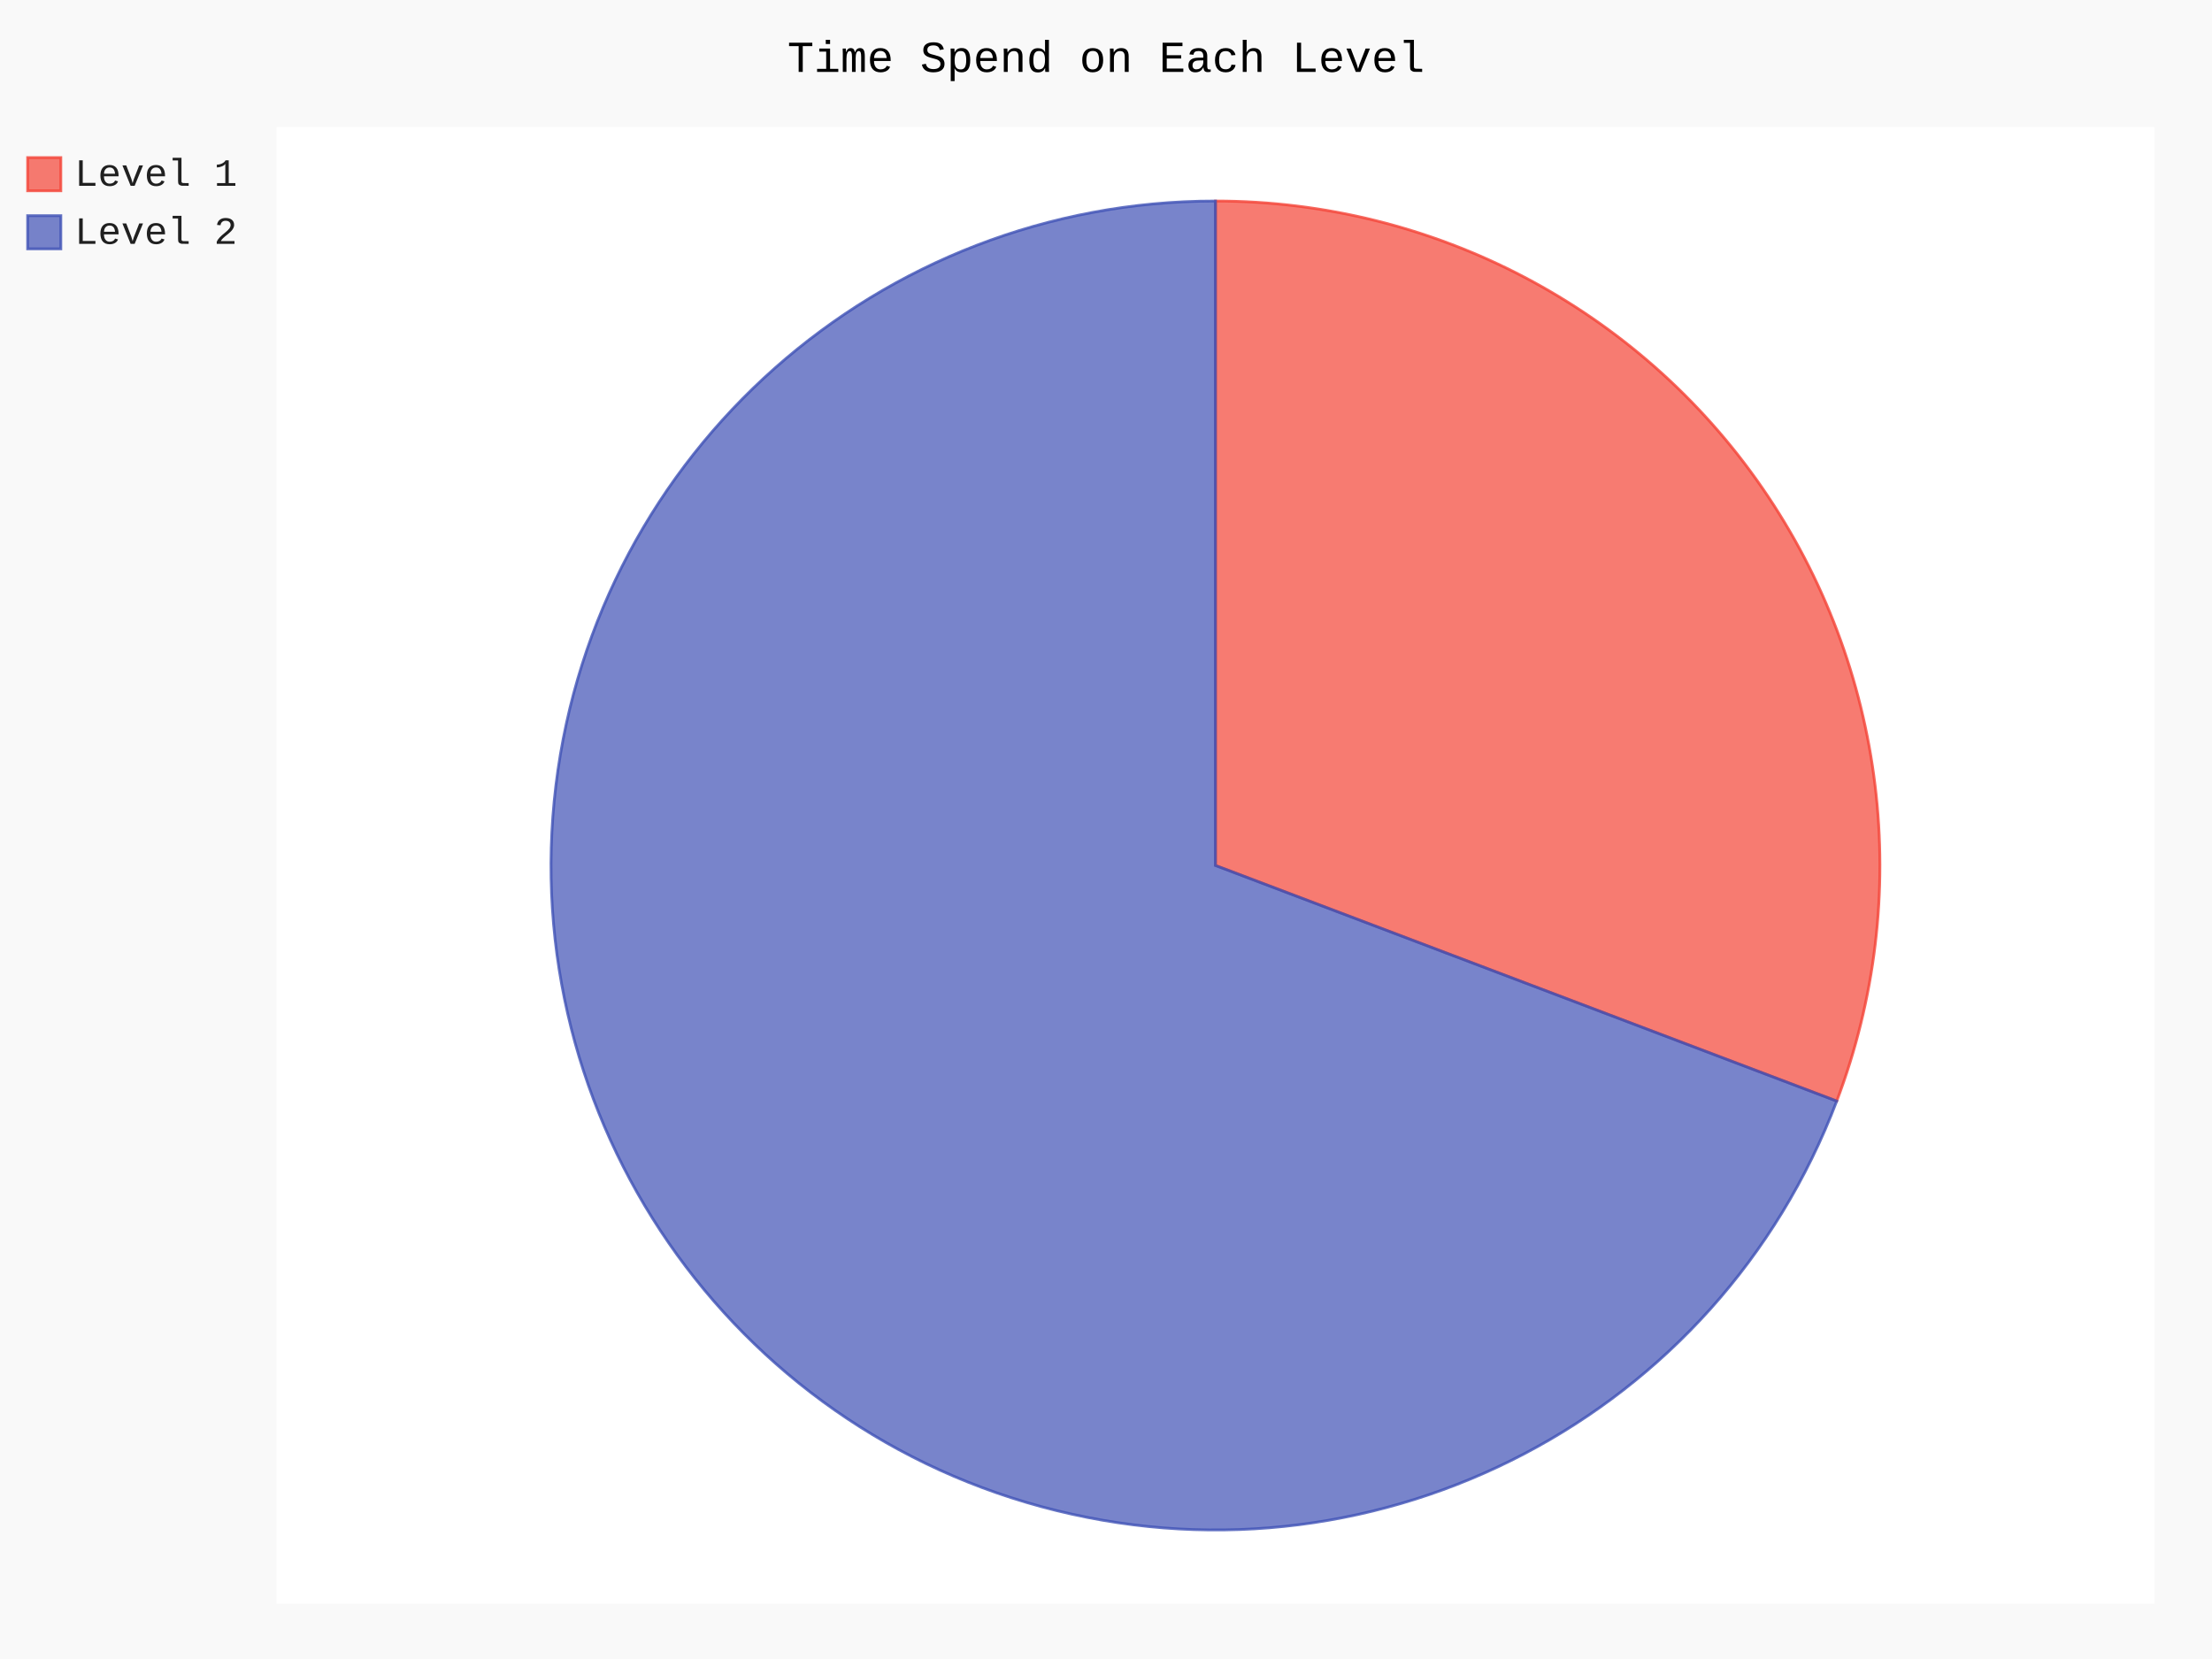
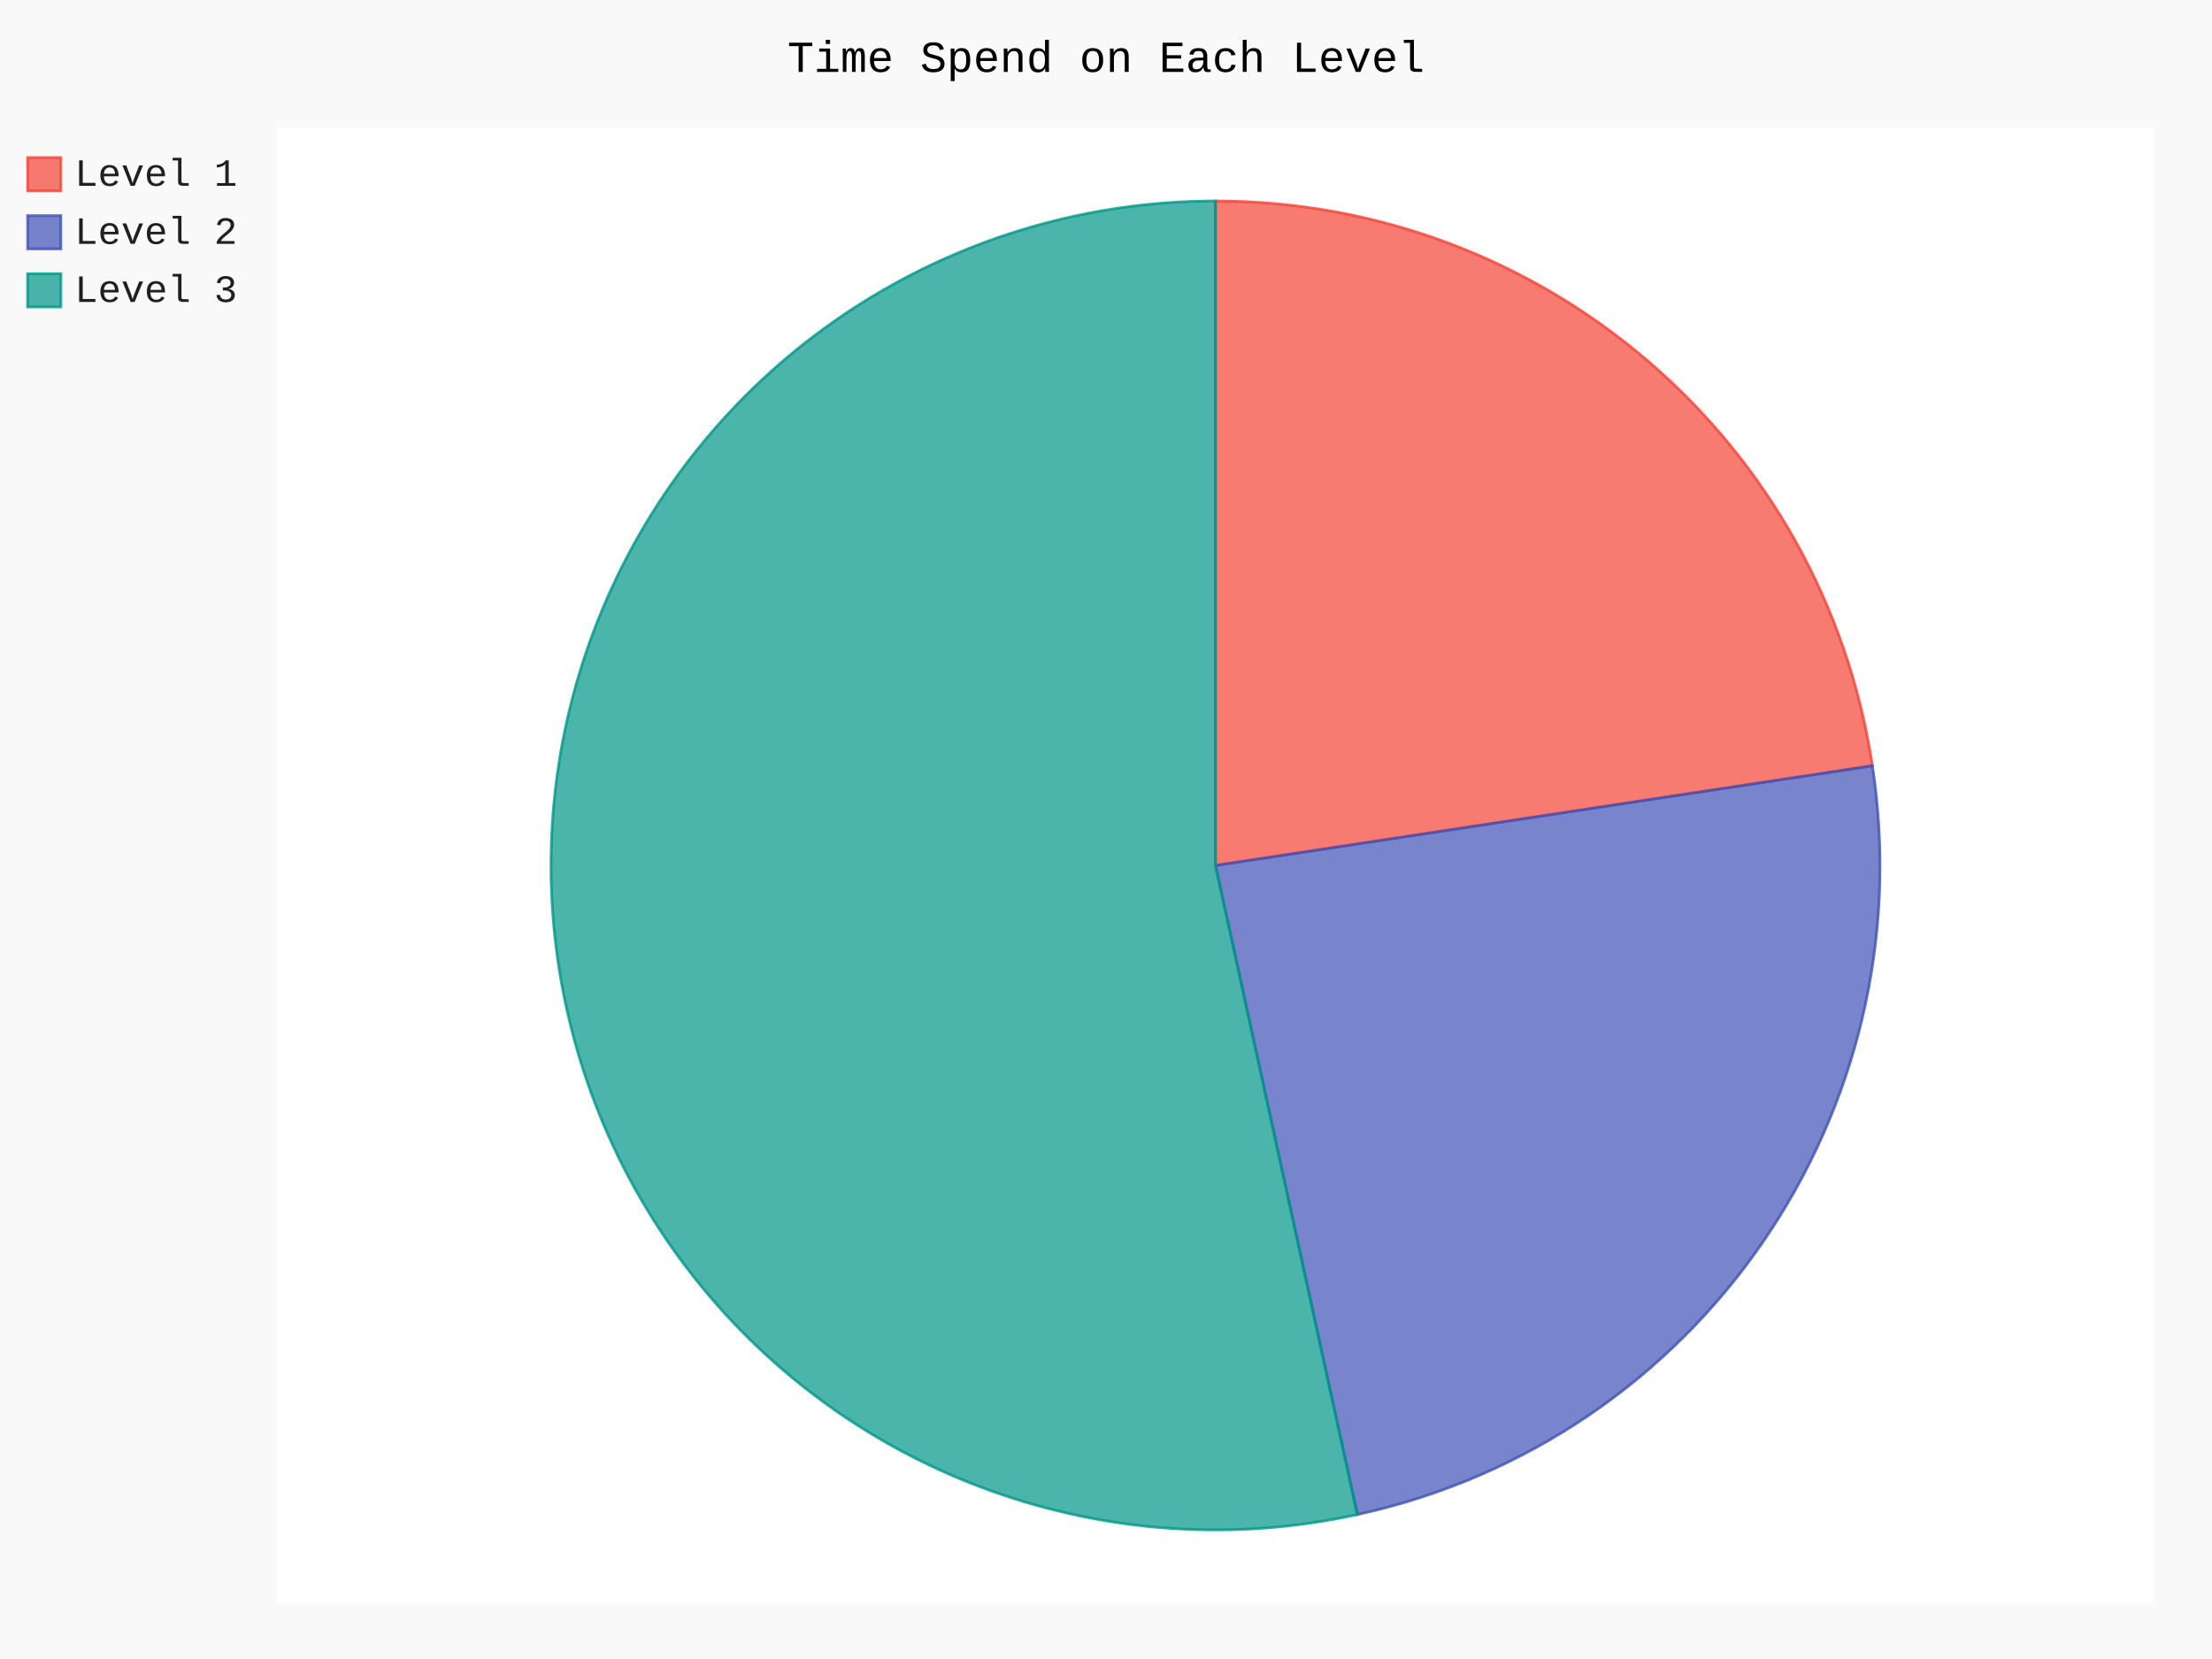
- <svg xmlns="http://www.w3.org/2000/svg" id="chart-0027d4a6-b13d-4659-b7c2-0d7e38eac061" class="pygal-chart" viewBox="0 0 800 600">
+ <svg xmlns="http://www.w3.org/2000/svg" id="chart-4d608110-fa0c-4be4-9777-dc58c090653b" class="pygal-chart" viewBox="0 0 800 600">
  <defs>
-     <style type="text/css">#chart-0027d4a6-b13d-4659-b7c2-0d7e38eac061{-webkit-user-select:none;-webkit-font-smoothing:antialiased;font-family:Consolas,"Liberation Mono",Menlo,Courier,monospace}#chart-0027d4a6-b13d-4659-b7c2-0d7e38eac061 .title{font-family:Consolas,"Liberation Mono",Menlo,Courier,monospace;font-size:16px}#chart-0027d4a6-b13d-4659-b7c2-0d7e38eac061 .legends .legend text{font-family:Consolas,"Liberation Mono",Menlo,Courier,monospace;font-size:14px}#chart-0027d4a6-b13d-4659-b7c2-0d7e38eac061 .axis text{font-family:Consolas,"Liberation Mono",Menlo,Courier,monospace;font-size:10px}#chart-0027d4a6-b13d-4659-b7c2-0d7e38eac061 .axis text.major{font-family:Consolas,"Liberation Mono",Menlo,Courier,monospace;font-size:10px}#chart-0027d4a6-b13d-4659-b7c2-0d7e38eac061 .text-overlay text.value{font-family:Consolas,"Liberation Mono",Menlo,Courier,monospace;font-size:16px}#chart-0027d4a6-b13d-4659-b7c2-0d7e38eac061 .text-overlay text.label{font-family:Consolas,"Liberation Mono",Menlo,Courier,monospace;font-size:10px}#chart-0027d4a6-b13d-4659-b7c2-0d7e38eac061 .tooltip{font-family:Consolas,"Liberation Mono",Menlo,Courier,monospace;font-size:14px}#chart-0027d4a6-b13d-4659-b7c2-0d7e38eac061 text.no_data{font-family:Consolas,"Liberation Mono",Menlo,Courier,monospace;font-size:64px}
- #chart-0027d4a6-b13d-4659-b7c2-0d7e38eac061{background-color:rgba(249,249,249,1)}#chart-0027d4a6-b13d-4659-b7c2-0d7e38eac061 path,#chart-0027d4a6-b13d-4659-b7c2-0d7e38eac061 line,#chart-0027d4a6-b13d-4659-b7c2-0d7e38eac061 rect,#chart-0027d4a6-b13d-4659-b7c2-0d7e38eac061 circle{-webkit-transition:150ms;-moz-transition:150ms;transition:150ms}#chart-0027d4a6-b13d-4659-b7c2-0d7e38eac061 .graph &gt; .background{fill:rgba(249,249,249,1)}#chart-0027d4a6-b13d-4659-b7c2-0d7e38eac061 .plot &gt; .background{fill:rgba(255,255,255,1)}#chart-0027d4a6-b13d-4659-b7c2-0d7e38eac061 .graph{fill:rgba(0,0,0,.87)}#chart-0027d4a6-b13d-4659-b7c2-0d7e38eac061 text.no_data{fill:rgba(0,0,0,1)}#chart-0027d4a6-b13d-4659-b7c2-0d7e38eac061 .title{fill:rgba(0,0,0,1)}#chart-0027d4a6-b13d-4659-b7c2-0d7e38eac061 .legends .legend text{fill:rgba(0,0,0,.87)}#chart-0027d4a6-b13d-4659-b7c2-0d7e38eac061 .legends .legend:hover text{fill:rgba(0,0,0,1)}#chart-0027d4a6-b13d-4659-b7c2-0d7e38eac061 .axis .line{stroke:rgba(0,0,0,1)}#chart-0027d4a6-b13d-4659-b7c2-0d7e38eac061 .axis .guide.line{stroke:rgba(0,0,0,.54)}#chart-0027d4a6-b13d-4659-b7c2-0d7e38eac061 .axis .major.line{stroke:rgba(0,0,0,.87)}#chart-0027d4a6-b13d-4659-b7c2-0d7e38eac061 .axis text.major{fill:rgba(0,0,0,1)}#chart-0027d4a6-b13d-4659-b7c2-0d7e38eac061 .axis.y .guides:hover .guide.line,#chart-0027d4a6-b13d-4659-b7c2-0d7e38eac061 .line-graph .axis.x .guides:hover .guide.line,#chart-0027d4a6-b13d-4659-b7c2-0d7e38eac061 .stackedline-graph .axis.x .guides:hover .guide.line,#chart-0027d4a6-b13d-4659-b7c2-0d7e38eac061 .xy-graph .axis.x .guides:hover .guide.line{stroke:rgba(0,0,0,1)}#chart-0027d4a6-b13d-4659-b7c2-0d7e38eac061 .axis .guides:hover text{fill:rgba(0,0,0,1)}#chart-0027d4a6-b13d-4659-b7c2-0d7e38eac061 .reactive{fill-opacity:.7;stroke-opacity:.8}#chart-0027d4a6-b13d-4659-b7c2-0d7e38eac061 .ci{stroke:rgba(0,0,0,.87)}#chart-0027d4a6-b13d-4659-b7c2-0d7e38eac061 .reactive.active,#chart-0027d4a6-b13d-4659-b7c2-0d7e38eac061 .active .reactive{fill-opacity:.8;stroke-opacity:.9;stroke-width:4}#chart-0027d4a6-b13d-4659-b7c2-0d7e38eac061 .ci .reactive.active{stroke-width:1.5}#chart-0027d4a6-b13d-4659-b7c2-0d7e38eac061 .series text{fill:rgba(0,0,0,1)}#chart-0027d4a6-b13d-4659-b7c2-0d7e38eac061 .tooltip rect{fill:rgba(255,255,255,1);stroke:rgba(0,0,0,1);-webkit-transition:opacity 150ms;-moz-transition:opacity 150ms;transition:opacity 150ms}#chart-0027d4a6-b13d-4659-b7c2-0d7e38eac061 .tooltip .label{fill:rgba(0,0,0,.87)}#chart-0027d4a6-b13d-4659-b7c2-0d7e38eac061 .tooltip .label{fill:rgba(0,0,0,.87)}#chart-0027d4a6-b13d-4659-b7c2-0d7e38eac061 .tooltip .legend{font-size:.8em;fill:rgba(0,0,0,.54)}#chart-0027d4a6-b13d-4659-b7c2-0d7e38eac061 .tooltip .x_label{font-size:.6em;fill:rgba(0,0,0,1)}#chart-0027d4a6-b13d-4659-b7c2-0d7e38eac061 .tooltip .xlink{font-size:.5em;text-decoration:underline}#chart-0027d4a6-b13d-4659-b7c2-0d7e38eac061 .tooltip .value{font-size:1.5em}#chart-0027d4a6-b13d-4659-b7c2-0d7e38eac061 .bound{font-size:.5em}#chart-0027d4a6-b13d-4659-b7c2-0d7e38eac061 .max-value{font-size:.75em;fill:rgba(0,0,0,.54)}#chart-0027d4a6-b13d-4659-b7c2-0d7e38eac061 .map-element{fill:rgba(255,255,255,1);stroke:rgba(0,0,0,.54) !important}#chart-0027d4a6-b13d-4659-b7c2-0d7e38eac061 .map-element .reactive{fill-opacity:inherit;stroke-opacity:inherit}#chart-0027d4a6-b13d-4659-b7c2-0d7e38eac061 .color-0,#chart-0027d4a6-b13d-4659-b7c2-0d7e38eac061 .color-0 a:visited{stroke:#F44336;fill:#F44336}#chart-0027d4a6-b13d-4659-b7c2-0d7e38eac061 .color-1,#chart-0027d4a6-b13d-4659-b7c2-0d7e38eac061 .color-1 a:visited{stroke:#3F51B5;fill:#3F51B5}#chart-0027d4a6-b13d-4659-b7c2-0d7e38eac061 .text-overlay .color-0 text{fill:black}#chart-0027d4a6-b13d-4659-b7c2-0d7e38eac061 .text-overlay .color-1 text{fill:black}
- #chart-0027d4a6-b13d-4659-b7c2-0d7e38eac061 text.no_data{text-anchor:middle}#chart-0027d4a6-b13d-4659-b7c2-0d7e38eac061 .guide.line{fill:none}#chart-0027d4a6-b13d-4659-b7c2-0d7e38eac061 .centered{text-anchor:middle}#chart-0027d4a6-b13d-4659-b7c2-0d7e38eac061 .title{text-anchor:middle}#chart-0027d4a6-b13d-4659-b7c2-0d7e38eac061 .legends .legend text{fill-opacity:1}#chart-0027d4a6-b13d-4659-b7c2-0d7e38eac061 .axis.x text{text-anchor:middle}#chart-0027d4a6-b13d-4659-b7c2-0d7e38eac061 .axis.x:not(.web) text[transform]{text-anchor:start}#chart-0027d4a6-b13d-4659-b7c2-0d7e38eac061 .axis.x:not(.web) text[transform].backwards{text-anchor:end}#chart-0027d4a6-b13d-4659-b7c2-0d7e38eac061 .axis.y text{text-anchor:end}#chart-0027d4a6-b13d-4659-b7c2-0d7e38eac061 .axis.y text[transform].backwards{text-anchor:start}#chart-0027d4a6-b13d-4659-b7c2-0d7e38eac061 .axis.y2 text{text-anchor:start}#chart-0027d4a6-b13d-4659-b7c2-0d7e38eac061 .axis.y2 text[transform].backwards{text-anchor:end}#chart-0027d4a6-b13d-4659-b7c2-0d7e38eac061 .axis .guide.line{stroke-dasharray:4,4}#chart-0027d4a6-b13d-4659-b7c2-0d7e38eac061 .axis .major.guide.line{stroke-dasharray:6,6}#chart-0027d4a6-b13d-4659-b7c2-0d7e38eac061 .horizontal .axis.y .guide.line,#chart-0027d4a6-b13d-4659-b7c2-0d7e38eac061 .horizontal .axis.y2 .guide.line,#chart-0027d4a6-b13d-4659-b7c2-0d7e38eac061 .vertical .axis.x .guide.line{opacity:0}#chart-0027d4a6-b13d-4659-b7c2-0d7e38eac061 .horizontal .axis.always_show .guide.line,#chart-0027d4a6-b13d-4659-b7c2-0d7e38eac061 .vertical .axis.always_show .guide.line{opacity:1 !important}#chart-0027d4a6-b13d-4659-b7c2-0d7e38eac061 .axis.y .guides:hover .guide.line,#chart-0027d4a6-b13d-4659-b7c2-0d7e38eac061 .axis.y2 .guides:hover .guide.line,#chart-0027d4a6-b13d-4659-b7c2-0d7e38eac061 .axis.x .guides:hover .guide.line{opacity:1}#chart-0027d4a6-b13d-4659-b7c2-0d7e38eac061 .axis .guides:hover text{opacity:1}#chart-0027d4a6-b13d-4659-b7c2-0d7e38eac061 .nofill{fill:none}#chart-0027d4a6-b13d-4659-b7c2-0d7e38eac061 .subtle-fill{fill-opacity:.2}#chart-0027d4a6-b13d-4659-b7c2-0d7e38eac061 .dot{stroke-width:1px;fill-opacity:1}#chart-0027d4a6-b13d-4659-b7c2-0d7e38eac061 .dot.active{stroke-width:5px}#chart-0027d4a6-b13d-4659-b7c2-0d7e38eac061 .dot.negative{fill:transparent}#chart-0027d4a6-b13d-4659-b7c2-0d7e38eac061 text,#chart-0027d4a6-b13d-4659-b7c2-0d7e38eac061 tspan{stroke:none !important}#chart-0027d4a6-b13d-4659-b7c2-0d7e38eac061 .series text.active{opacity:1}#chart-0027d4a6-b13d-4659-b7c2-0d7e38eac061 .tooltip rect{fill-opacity:.95;stroke-width:.5}#chart-0027d4a6-b13d-4659-b7c2-0d7e38eac061 .tooltip text{fill-opacity:1}#chart-0027d4a6-b13d-4659-b7c2-0d7e38eac061 .showable{visibility:hidden}#chart-0027d4a6-b13d-4659-b7c2-0d7e38eac061 .showable.shown{visibility:visible}#chart-0027d4a6-b13d-4659-b7c2-0d7e38eac061 .gauge-background{fill:rgba(229,229,229,1);stroke:none}#chart-0027d4a6-b13d-4659-b7c2-0d7e38eac061 .bg-lines{stroke:rgba(249,249,249,1);stroke-width:2px}</style>
+     <style type="text/css">#chart-4d608110-fa0c-4be4-9777-dc58c090653b{-webkit-user-select:none;-webkit-font-smoothing:antialiased;font-family:Consolas,"Liberation Mono",Menlo,Courier,monospace}#chart-4d608110-fa0c-4be4-9777-dc58c090653b .title{font-family:Consolas,"Liberation Mono",Menlo,Courier,monospace;font-size:16px}#chart-4d608110-fa0c-4be4-9777-dc58c090653b .legends .legend text{font-family:Consolas,"Liberation Mono",Menlo,Courier,monospace;font-size:14px}#chart-4d608110-fa0c-4be4-9777-dc58c090653b .axis text{font-family:Consolas,"Liberation Mono",Menlo,Courier,monospace;font-size:10px}#chart-4d608110-fa0c-4be4-9777-dc58c090653b .axis text.major{font-family:Consolas,"Liberation Mono",Menlo,Courier,monospace;font-size:10px}#chart-4d608110-fa0c-4be4-9777-dc58c090653b .text-overlay text.value{font-family:Consolas,"Liberation Mono",Menlo,Courier,monospace;font-size:16px}#chart-4d608110-fa0c-4be4-9777-dc58c090653b .text-overlay text.label{font-family:Consolas,"Liberation Mono",Menlo,Courier,monospace;font-size:10px}#chart-4d608110-fa0c-4be4-9777-dc58c090653b .tooltip{font-family:Consolas,"Liberation Mono",Menlo,Courier,monospace;font-size:14px}#chart-4d608110-fa0c-4be4-9777-dc58c090653b text.no_data{font-family:Consolas,"Liberation Mono",Menlo,Courier,monospace;font-size:64px}
+ #chart-4d608110-fa0c-4be4-9777-dc58c090653b{background-color:rgba(249,249,249,1)}#chart-4d608110-fa0c-4be4-9777-dc58c090653b path,#chart-4d608110-fa0c-4be4-9777-dc58c090653b line,#chart-4d608110-fa0c-4be4-9777-dc58c090653b rect,#chart-4d608110-fa0c-4be4-9777-dc58c090653b circle{-webkit-transition:150ms;-moz-transition:150ms;transition:150ms}#chart-4d608110-fa0c-4be4-9777-dc58c090653b .graph &gt; .background{fill:rgba(249,249,249,1)}#chart-4d608110-fa0c-4be4-9777-dc58c090653b .plot &gt; .background{fill:rgba(255,255,255,1)}#chart-4d608110-fa0c-4be4-9777-dc58c090653b .graph{fill:rgba(0,0,0,.87)}#chart-4d608110-fa0c-4be4-9777-dc58c090653b text.no_data{fill:rgba(0,0,0,1)}#chart-4d608110-fa0c-4be4-9777-dc58c090653b .title{fill:rgba(0,0,0,1)}#chart-4d608110-fa0c-4be4-9777-dc58c090653b .legends .legend text{fill:rgba(0,0,0,.87)}#chart-4d608110-fa0c-4be4-9777-dc58c090653b .legends .legend:hover text{fill:rgba(0,0,0,1)}#chart-4d608110-fa0c-4be4-9777-dc58c090653b .axis .line{stroke:rgba(0,0,0,1)}#chart-4d608110-fa0c-4be4-9777-dc58c090653b .axis .guide.line{stroke:rgba(0,0,0,.54)}#chart-4d608110-fa0c-4be4-9777-dc58c090653b .axis .major.line{stroke:rgba(0,0,0,.87)}#chart-4d608110-fa0c-4be4-9777-dc58c090653b .axis text.major{fill:rgba(0,0,0,1)}#chart-4d608110-fa0c-4be4-9777-dc58c090653b .axis.y .guides:hover .guide.line,#chart-4d608110-fa0c-4be4-9777-dc58c090653b .line-graph .axis.x .guides:hover .guide.line,#chart-4d608110-fa0c-4be4-9777-dc58c090653b .stackedline-graph .axis.x .guides:hover .guide.line,#chart-4d608110-fa0c-4be4-9777-dc58c090653b .xy-graph .axis.x .guides:hover .guide.line{stroke:rgba(0,0,0,1)}#chart-4d608110-fa0c-4be4-9777-dc58c090653b .axis .guides:hover text{fill:rgba(0,0,0,1)}#chart-4d608110-fa0c-4be4-9777-dc58c090653b .reactive{fill-opacity:.7;stroke-opacity:.8}#chart-4d608110-fa0c-4be4-9777-dc58c090653b .ci{stroke:rgba(0,0,0,.87)}#chart-4d608110-fa0c-4be4-9777-dc58c090653b .reactive.active,#chart-4d608110-fa0c-4be4-9777-dc58c090653b .active .reactive{fill-opacity:.8;stroke-opacity:.9;stroke-width:4}#chart-4d608110-fa0c-4be4-9777-dc58c090653b .ci .reactive.active{stroke-width:1.5}#chart-4d608110-fa0c-4be4-9777-dc58c090653b .series text{fill:rgba(0,0,0,1)}#chart-4d608110-fa0c-4be4-9777-dc58c090653b .tooltip rect{fill:rgba(255,255,255,1);stroke:rgba(0,0,0,1);-webkit-transition:opacity 150ms;-moz-transition:opacity 150ms;transition:opacity 150ms}#chart-4d608110-fa0c-4be4-9777-dc58c090653b .tooltip .label{fill:rgba(0,0,0,.87)}#chart-4d608110-fa0c-4be4-9777-dc58c090653b .tooltip .label{fill:rgba(0,0,0,.87)}#chart-4d608110-fa0c-4be4-9777-dc58c090653b .tooltip .legend{font-size:.8em;fill:rgba(0,0,0,.54)}#chart-4d608110-fa0c-4be4-9777-dc58c090653b .tooltip .x_label{font-size:.6em;fill:rgba(0,0,0,1)}#chart-4d608110-fa0c-4be4-9777-dc58c090653b .tooltip .xlink{font-size:.5em;text-decoration:underline}#chart-4d608110-fa0c-4be4-9777-dc58c090653b .tooltip .value{font-size:1.5em}#chart-4d608110-fa0c-4be4-9777-dc58c090653b .bound{font-size:.5em}#chart-4d608110-fa0c-4be4-9777-dc58c090653b .max-value{font-size:.75em;fill:rgba(0,0,0,.54)}#chart-4d608110-fa0c-4be4-9777-dc58c090653b .map-element{fill:rgba(255,255,255,1);stroke:rgba(0,0,0,.54) !important}#chart-4d608110-fa0c-4be4-9777-dc58c090653b .map-element .reactive{fill-opacity:inherit;stroke-opacity:inherit}#chart-4d608110-fa0c-4be4-9777-dc58c090653b .color-0,#chart-4d608110-fa0c-4be4-9777-dc58c090653b .color-0 a:visited{stroke:#F44336;fill:#F44336}#chart-4d608110-fa0c-4be4-9777-dc58c090653b .color-1,#chart-4d608110-fa0c-4be4-9777-dc58c090653b .color-1 a:visited{stroke:#3F51B5;fill:#3F51B5}#chart-4d608110-fa0c-4be4-9777-dc58c090653b .color-2,#chart-4d608110-fa0c-4be4-9777-dc58c090653b .color-2 a:visited{stroke:#009688;fill:#009688}#chart-4d608110-fa0c-4be4-9777-dc58c090653b .text-overlay .color-0 text{fill:black}#chart-4d608110-fa0c-4be4-9777-dc58c090653b .text-overlay .color-1 text{fill:black}#chart-4d608110-fa0c-4be4-9777-dc58c090653b .text-overlay .color-2 text{fill:black}
+ #chart-4d608110-fa0c-4be4-9777-dc58c090653b text.no_data{text-anchor:middle}#chart-4d608110-fa0c-4be4-9777-dc58c090653b .guide.line{fill:none}#chart-4d608110-fa0c-4be4-9777-dc58c090653b .centered{text-anchor:middle}#chart-4d608110-fa0c-4be4-9777-dc58c090653b .title{text-anchor:middle}#chart-4d608110-fa0c-4be4-9777-dc58c090653b .legends .legend text{fill-opacity:1}#chart-4d608110-fa0c-4be4-9777-dc58c090653b .axis.x text{text-anchor:middle}#chart-4d608110-fa0c-4be4-9777-dc58c090653b .axis.x:not(.web) text[transform]{text-anchor:start}#chart-4d608110-fa0c-4be4-9777-dc58c090653b .axis.x:not(.web) text[transform].backwards{text-anchor:end}#chart-4d608110-fa0c-4be4-9777-dc58c090653b .axis.y text{text-anchor:end}#chart-4d608110-fa0c-4be4-9777-dc58c090653b .axis.y text[transform].backwards{text-anchor:start}#chart-4d608110-fa0c-4be4-9777-dc58c090653b .axis.y2 text{text-anchor:start}#chart-4d608110-fa0c-4be4-9777-dc58c090653b .axis.y2 text[transform].backwards{text-anchor:end}#chart-4d608110-fa0c-4be4-9777-dc58c090653b .axis .guide.line{stroke-dasharray:4,4}#chart-4d608110-fa0c-4be4-9777-dc58c090653b .axis .major.guide.line{stroke-dasharray:6,6}#chart-4d608110-fa0c-4be4-9777-dc58c090653b .horizontal .axis.y .guide.line,#chart-4d608110-fa0c-4be4-9777-dc58c090653b .horizontal .axis.y2 .guide.line,#chart-4d608110-fa0c-4be4-9777-dc58c090653b .vertical .axis.x .guide.line{opacity:0}#chart-4d608110-fa0c-4be4-9777-dc58c090653b .horizontal .axis.always_show .guide.line,#chart-4d608110-fa0c-4be4-9777-dc58c090653b .vertical .axis.always_show .guide.line{opacity:1 !important}#chart-4d608110-fa0c-4be4-9777-dc58c090653b .axis.y .guides:hover .guide.line,#chart-4d608110-fa0c-4be4-9777-dc58c090653b .axis.y2 .guides:hover .guide.line,#chart-4d608110-fa0c-4be4-9777-dc58c090653b .axis.x .guides:hover .guide.line{opacity:1}#chart-4d608110-fa0c-4be4-9777-dc58c090653b .axis .guides:hover text{opacity:1}#chart-4d608110-fa0c-4be4-9777-dc58c090653b .nofill{fill:none}#chart-4d608110-fa0c-4be4-9777-dc58c090653b .subtle-fill{fill-opacity:.2}#chart-4d608110-fa0c-4be4-9777-dc58c090653b .dot{stroke-width:1px;fill-opacity:1}#chart-4d608110-fa0c-4be4-9777-dc58c090653b .dot.active{stroke-width:5px}#chart-4d608110-fa0c-4be4-9777-dc58c090653b .dot.negative{fill:transparent}#chart-4d608110-fa0c-4be4-9777-dc58c090653b text,#chart-4d608110-fa0c-4be4-9777-dc58c090653b tspan{stroke:none !important}#chart-4d608110-fa0c-4be4-9777-dc58c090653b .series text.active{opacity:1}#chart-4d608110-fa0c-4be4-9777-dc58c090653b .tooltip rect{fill-opacity:.95;stroke-width:.5}#chart-4d608110-fa0c-4be4-9777-dc58c090653b .tooltip text{fill-opacity:1}#chart-4d608110-fa0c-4be4-9777-dc58c090653b .showable{visibility:hidden}#chart-4d608110-fa0c-4be4-9777-dc58c090653b .showable.shown{visibility:visible}#chart-4d608110-fa0c-4be4-9777-dc58c090653b .gauge-background{fill:rgba(229,229,229,1);stroke:none}#chart-4d608110-fa0c-4be4-9777-dc58c090653b .bg-lines{stroke:rgba(249,249,249,1);stroke-width:2px}</style>
  </defs>
  <g class="graph pie-graph vertical">
    <rect x="0" y="0" width="800" height="600" class="background" />
    <g transform="translate(100, 46)" class="plot">
      <rect x="0" y="0" width="679.2" height="534" class="background" />
      <g class="series serie-0 color-0">
        <g class="slices">
          <g class="slice">
-             <path d="M339.6 26.7 A240.3 240.3 0 0 1 564.284 352.212 L339.6 267 A0 0 0 0 0 339.6 267 z" class="slice reactive tooltip-trigger" />
+             <path d="M339.6 26.7 A240.3 240.3 0 0 1 577.179 230.942 L339.6 267 A0 0 0 0 0 339.6 267 z" class="slice reactive tooltip-trigger" />
          </g>
        </g>
      </g>
      <g class="series serie-1 color-1">
        <g class="slices">
          <g class="slice">
-             <path d="M564.284 352.212 A240.3 240.3 0 1 1 339.6 26.7 L339.6 267 A0 0 0 1 0 339.6 267 z" class="slice reactive tooltip-trigger" />
+             <path d="M577.179 230.942 A240.3 240.3 0 0 1 390.909 501.758 L339.6 267 A0 0 0 0 0 339.6 267 z" class="slice reactive tooltip-trigger" />
+           </g>
+         </g>
+       </g>
+       <g class="series serie-2 color-2">
+         <g class="slices">
+           <g class="slice">
+             <path d="M390.909 501.758 A240.3 240.3 0 1 1 339.6 26.7 L339.6 267 A0 0 0 1 0 339.6 267 z" class="slice reactive tooltip-trigger" />
          </g>
        </g>
      </g>
    </g>
    <g class="titles">
      <text x="400.0" y="26" class="title plot_title">Time Spend on Each Level</text>
    </g>
    <g transform="translate(100, 46)" class="plot overlay">
      <g class="series serie-0 color-0" />
      <g class="series serie-1 color-1" />
+       <g class="series serie-2 color-2" />
    </g>
    <g transform="translate(100, 46)" class="plot text-overlay">
      <g class="series serie-0 color-0" />
      <g class="series serie-1 color-1" />
+       <g class="series serie-2 color-2" />
    </g>
    <g transform="translate(100, 46)" class="plot tooltip-overlay">
      <g transform="translate(0 0)" style="opacity: 0" class="tooltip">
        <rect rx="0" ry="0" width="0" height="0" class="tooltip-box" />
        <g class="text" />
      </g>
    </g>
    <g transform="translate(10, 56)" class="legends">
      <g id="activate-serie-0" class="legend reactive activate-serie">
        <rect x="0.0" y="1.0" width="12" height="12" class="color-0 reactive" />
        <text x="17.0" y="11.2">Level 1</text>
      </g>
      <g id="activate-serie-1" class="legend reactive activate-serie">
        <rect x="0.0" y="22.0" width="12" height="12" class="color-1 reactive" />
        <text x="17.0" y="32.2">Level 2</text>
      </g>
+       <g id="activate-serie-2" class="legend reactive activate-serie">
+         <rect x="0.0" y="43.0" width="12" height="12" class="color-2 reactive" />
+         <text x="17.0" y="53.2">Level 3</text>
+       </g>
    </g>
    <g transform="translate(790, 56)" class="legends" />
  </g>
</svg>
